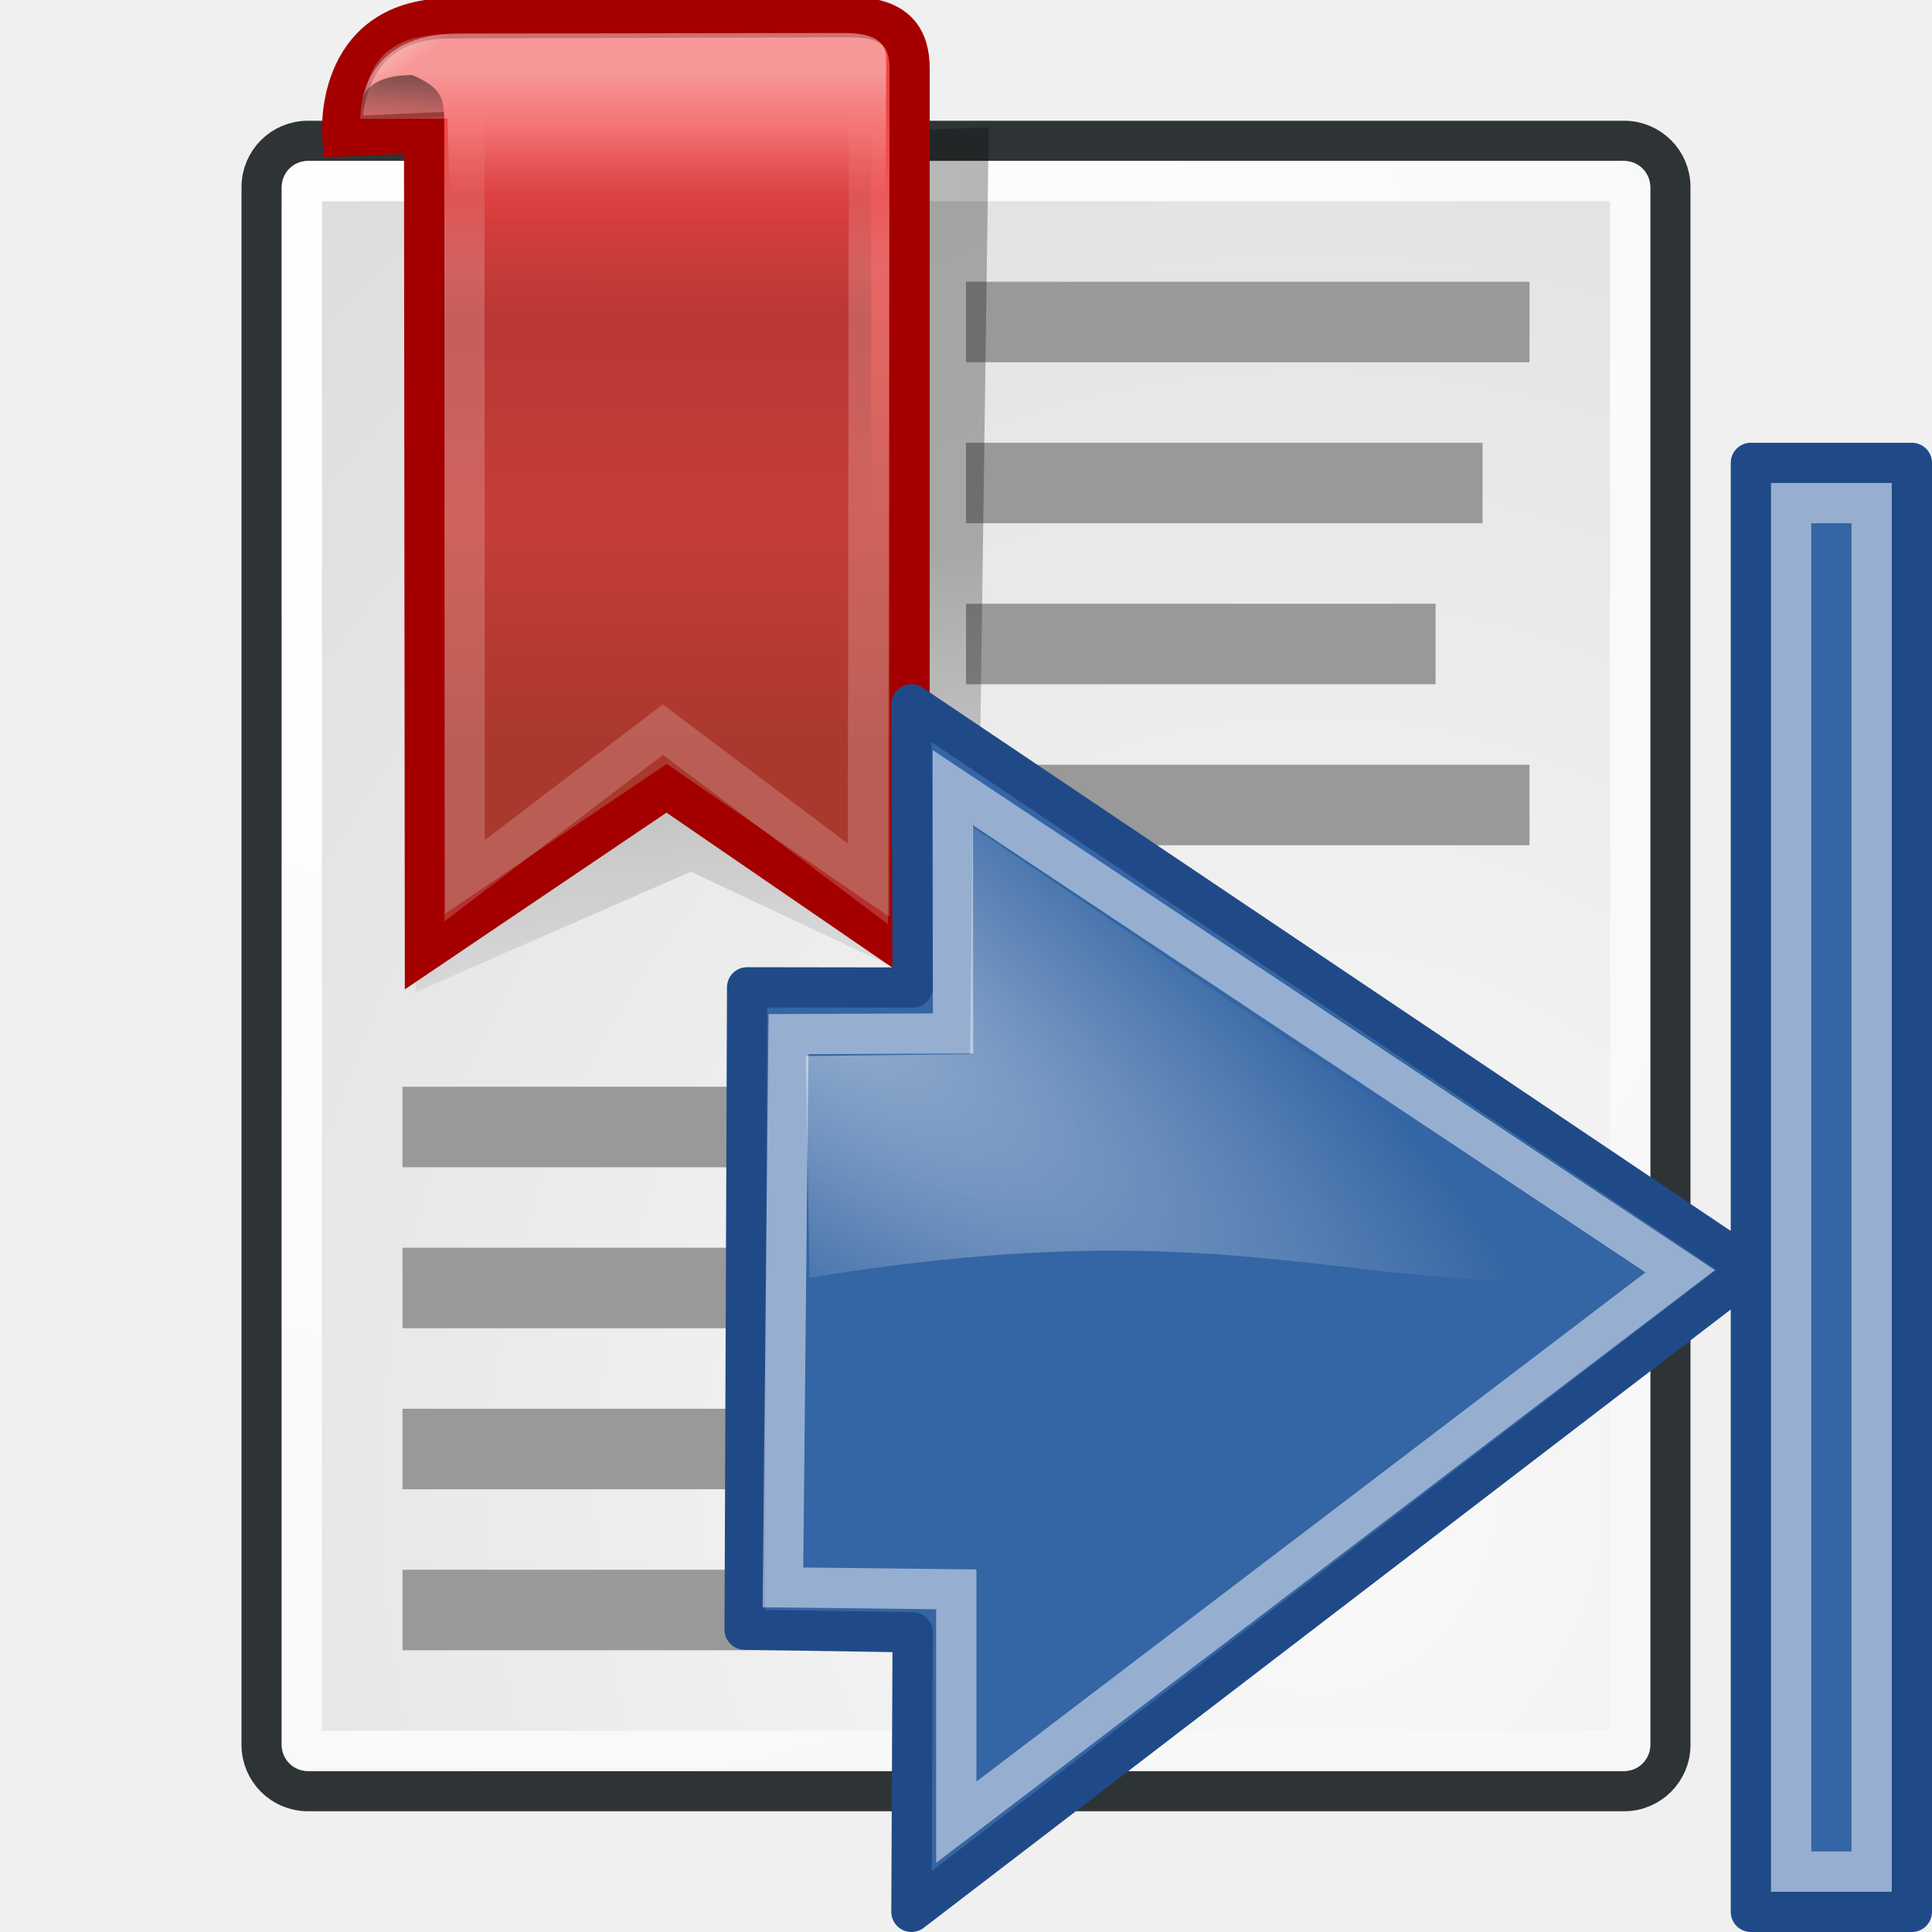
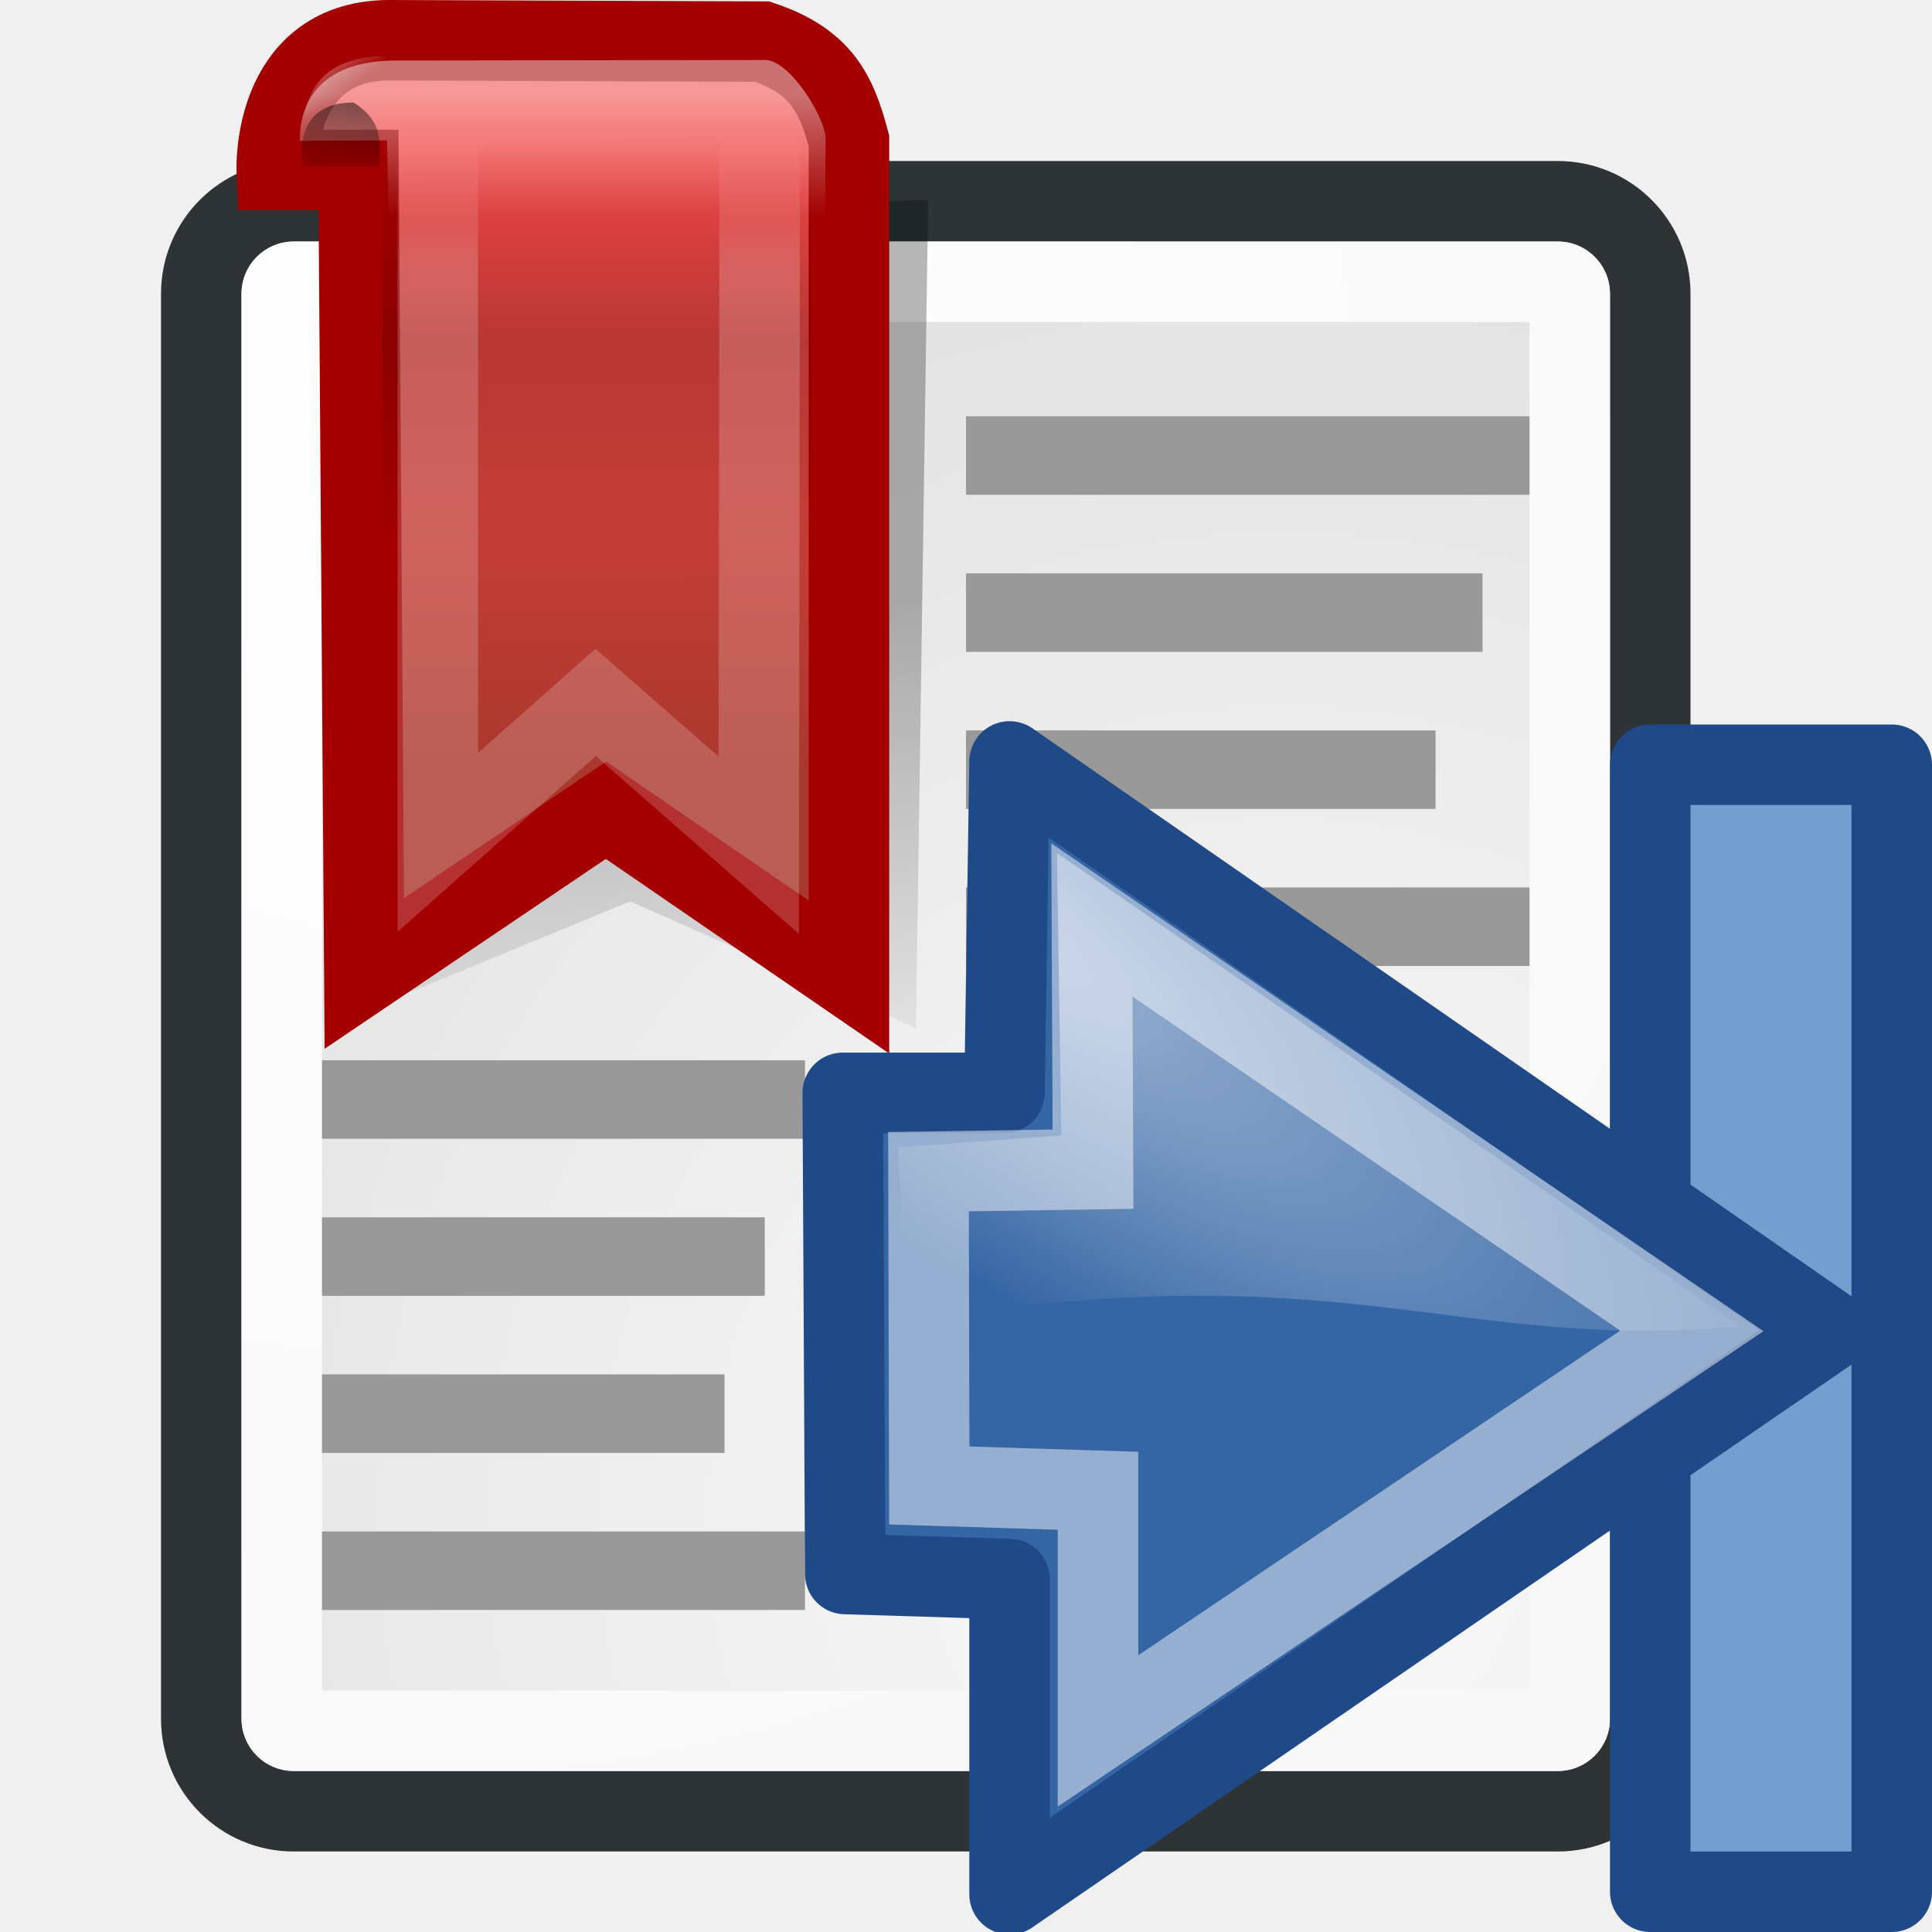
- <svg xmlns="http://www.w3.org/2000/svg" xmlns:xlink="http://www.w3.org/1999/xlink" id="svg249" height="48px" width="48px">
-   <defs id="defs3">
+ <svg xmlns="http://www.w3.org/2000/svg" xmlns:xlink="http://www.w3.org/1999/xlink" width="24" height="24" id="svg2239" version="1.0">
+   <defs id="defs2241">
+     <radialGradient xlink:href="#linearGradient15662" id="radialGradient15668" gradientUnits="userSpaceOnUse" gradientTransform="matrix(0.4726759,0,0,0.477318,1.394792,1.680192)" cx="8.144" cy="7.268" fx="8.144" fy="7.268" r="38.159" />
+     <radialGradient xlink:href="#linearGradient259" id="radialGradient15658" gradientUnits="userSpaceOnUse" gradientTransform="matrix(0.4957383,0,0,0.5088561,-0.9082854,0.7177902)" cx="33.967" cy="35.737" fx="33.967" fy="35.737" r="86.708" />
+     <linearGradient xlink:href="#linearGradient2896" id="linearGradient2512" gradientUnits="userSpaceOnUse" gradientTransform="matrix(0.3527177,0,0,0.3968935,-0.644808,0.599503)" x1="14.584" y1="1.639" x2="14.331" y2="4.529" />
+     <linearGradient id="linearGradient2906">
+       <stop style="stop-color:#ffffff;stop-opacity:1;" offset="0" id="stop2908" />
+       <stop style="stop-color:#ffffff;stop-opacity:0;" offset="1" id="stop2910" />
+     </linearGradient>
+     <linearGradient xlink:href="#linearGradient2906" id="linearGradient2510" gradientUnits="userSpaceOnUse" gradientTransform="matrix(0.5,0,0,0.4723736,-2.744519,-6.5700596e-3)" x1="13.354" y1="1.487" x2="14.076" y2="2.402" />
+     <linearGradient xlink:href="#linearGradient2590" id="linearGradient2508" gradientUnits="userSpaceOnUse" gradientTransform="matrix(0.5250247,0,0,0.4723945,-3.024494,0.4411996)" x1="19.97" y1="6.117" x2="19.97" y2="2.531" />
+     <linearGradient xlink:href="#linearGradient5897" id="linearGradient2506" gradientUnits="userSpaceOnUse" gradientTransform="matrix(0.6652988,0,0,0.8507738,-5.23183,-6.566651)" x1="19" y1="9.774" x2="19" y2="15.636" />
+     <linearGradient id="linearGradient4404">
+       <stop style="stop-color:#ffffff;stop-opacity:1;" offset="0" id="stop4406" />
+       <stop style="stop-color:#ffffff;stop-opacity:0;" offset="1" id="stop4408" />
+     </linearGradient>
+     <linearGradient xlink:href="#linearGradient4404" id="linearGradient2504" gradientUnits="userSpaceOnUse" gradientTransform="matrix(-0.6597745,0,0,0.543039,17.40555,0.13928)" x1="16.812" y1="1.875" x2="16.812" y2="4.719" />
+     <linearGradient xlink:href="#linearGradient2598" id="linearGradient2502" gradientUnits="userSpaceOnUse" gradientTransform="matrix(0.6597745,0,0,0.5179028,-4.29762,-0.249086)" x1="18.431" y1="19.119" x2="18.402" y2="4.27" />
+     <linearGradient id="linearGradient5866">
+       <stop style="stop-color:#000000;stop-opacity:1;" offset="0" id="stop5868" />
+       <stop style="stop-color:#000000;stop-opacity:0;" offset="1" id="stop5870" />
+     </linearGradient>
+     <linearGradient xlink:href="#linearGradient5866" id="linearGradient2500" gradientUnits="userSpaceOnUse" gradientTransform="matrix(0.6121275,0,0,0.4819191,-2.558735,1.098222)" x1="19.452" y1="13.174" x2="19.685" y2="27.095" />
    <linearGradient id="linearGradient8650">
      <stop id="stop8652" offset="0" style="stop-color:#ffffff;stop-opacity:1;" />
      <stop id="stop8654" offset="1" style="stop-color:#ffffff;stop-opacity:0;" />
    </linearGradient>
-     <radialGradient xlink:href="#linearGradient8650" id="radialGradient3364" gradientUnits="userSpaceOnUse" gradientTransform="matrix(1.221837,0.7622392,9.736005e-3,-0.5423256,-0.2827374,14.45024)" cx="18.444" cy="9.366" fx="18.444" fy="9.366" r="17.171" />
-     <linearGradient id="linearGradient5048">
-       <stop style="stop-color:black;stop-opacity:0;" offset="0" id="stop5050" />
-       <stop id="stop5056" offset="0.5" style="stop-color:black;stop-opacity:1;" />
-       <stop style="stop-color:black;stop-opacity:0;" offset="1" id="stop5052" />
+     <radialGradient xlink:href="#linearGradient8650" id="radialGradient3364" gradientUnits="userSpaceOnUse" gradientTransform="matrix(0.6085903,0.3809105,4.849451e-3,-0.271014,1.21407,6.984186)" cx="18.444" cy="9.366" fx="18.444" fy="9.366" r="17.171" />
+     <linearGradient id="linearGradient15662">
+       <stop id="stop15664" offset="0" style="stop-color:#ffffff;stop-opacity:1;" />
+       <stop id="stop15666" offset="1" style="stop-color:#f8f8f8;stop-opacity:1;" />
    </linearGradient>
-     <linearGradient id="linearGradient2906">
-       <stop style="stop-color:#ffffff;stop-opacity:1;" offset="0" id="stop2908" />
-       <stop style="stop-color:#ffffff;stop-opacity:0;" offset="1" id="stop2910" />
+     <linearGradient id="linearGradient259">
+       <stop id="stop260" offset="0" style="stop-color:#fafafa;stop-opacity:1;" />
+       <stop id="stop261" offset="1" style="stop-color:#bbbbbb;stop-opacity:1;" />
    </linearGradient>
    <linearGradient id="linearGradient2896">
      <stop style="stop-color:#000000;stop-opacity:1;" offset="0" id="stop2898" />
      <stop style="stop-color:#000000;stop-opacity:0;" offset="1" id="stop2900" />
-     </linearGradient>
-     <linearGradient id="linearGradient2598">
-       <stop style="stop-color:#a9382d;stop-opacity:1;" offset="0" id="stop2600" />
-       <stop style="stop-color:#f04646;stop-opacity:1;" offset="1" id="stop2602" />
    </linearGradient>
    <linearGradient id="linearGradient2590">
      <stop style="stop-color:#ffffff;stop-opacity:1;" offset="0" id="stop2592" />
      <stop style="stop-color:#ffffff;stop-opacity:0;" offset="1" id="stop2594" />
    </linearGradient>
    <linearGradient id="linearGradient5897">
      <stop style="stop-color:#000000;stop-opacity:0;" offset="0" id="stop5899" />
      <stop id="stop5905" offset="0.5" style="stop-color:#000000;stop-opacity:0.567;" />
      <stop style="stop-color:#000000;stop-opacity:0;" offset="1" id="stop5901" />
    </linearGradient>
-     <linearGradient id="linearGradient5866">
-       <stop style="stop-color:#000000;stop-opacity:1;" offset="0" id="stop5868" />
-       <stop style="stop-color:#000000;stop-opacity:0;" offset="1" id="stop5870" />
+     <linearGradient id="linearGradient2598">
+       <stop style="stop-color:#a9382d;stop-opacity:1;" offset="0" id="stop2600" />
+       <stop style="stop-color:#f04646;stop-opacity:1;" offset="1" id="stop2602" />
    </linearGradient>
-     <linearGradient id="linearGradient4404">
-       <stop style="stop-color:#ffffff;stop-opacity:1;" offset="0" id="stop4406" />
-       <stop style="stop-color:#ffffff;stop-opacity:0;" offset="1" id="stop4408" />
-     </linearGradient>
-     <linearGradient id="linearGradient4542">
-       <stop style="stop-color:#000000;stop-opacity:1;" offset="0" id="stop4544" />
-       <stop style="stop-color:#000000;stop-opacity:0;" offset="1" id="stop4546" />
-     </linearGradient>
-     <linearGradient id="linearGradient15662">
-       <stop id="stop15664" offset="0" style="stop-color:#ffffff;stop-opacity:1;" />
-       <stop id="stop15666" offset="1" style="stop-color:#f8f8f8;stop-opacity:1;" />
-     </linearGradient>
-     <linearGradient id="linearGradient269">
-       <stop id="stop270" offset="0" style="stop-color:#a3a3a3;stop-opacity:1;" />
-       <stop id="stop271" offset="1" style="stop-color:#4c4c4c;stop-opacity:1;" />
-     </linearGradient>
-     <linearGradient id="linearGradient259">
-       <stop id="stop260" offset="0" style="stop-color:#fafafa;stop-opacity:1;" />
-       <stop id="stop261" offset="1" style="stop-color:#bbbbbb;stop-opacity:1;" />
-     </linearGradient>
-     <linearGradient id="linearGradient12512">
-       <stop id="stop12513" offset="0" style="stop-color:#ffffff;stop-opacity:1;" />
-       <stop id="stop12517" offset="0.5" style="stop-color:#fff520;stop-opacity:0.891;" />
-       <stop id="stop12514" offset="1" style="stop-color:#fff300;stop-opacity:0;" />
-     </linearGradient>
-     <radialGradient xlink:href="#linearGradient259" id="radialGradient15658" gradientUnits="userSpaceOnUse" gradientTransform="matrix(0.9639356,0,0,1.043155,-0.1272217,-0.1535308)" cx="33.967" cy="35.737" fx="33.967" fy="35.737" r="86.708" />
-     <radialGradient xlink:href="#linearGradient15662" id="radialGradient15668" gradientUnits="userSpaceOnUse" gradientTransform="matrix(0.9748938,0,0,1.034189,3.158011,0.5570802)" cx="8.144" cy="7.268" fx="8.144" fy="7.268" r="38.159" />
-     <radialGradient xlink:href="#linearGradient4542" id="radialGradient4548" cx="24.307" cy="42.078" fx="24.307" fy="42.078" r="15.822" gradientTransform="matrix(1,0,0,0.284916,0,30.08928)" gradientUnits="userSpaceOnUse" />
-     <linearGradient xlink:href="#linearGradient5866" id="linearGradient2500" gradientUnits="userSpaceOnUse" gradientTransform="matrix(1.224255,0,0,1.02238,-3.612772,0.2332139)" x1="19.452" y1="13.174" x2="19.685" y2="27.095" />
-     <linearGradient xlink:href="#linearGradient2598" id="linearGradient2502" gradientUnits="userSpaceOnUse" gradientTransform="matrix(1.319549,0,0,1.035806,-7.090541,-1.043247)" x1="18.431" y1="19.119" x2="18.402" y2="4.27" />
-     <linearGradient xlink:href="#linearGradient4404" id="linearGradient2504" gradientUnits="userSpaceOnUse" gradientTransform="matrix(-1.319549,0,0,1.086078,36.3158,-0.2665151)" x1="16.812" y1="1.875" x2="16.812" y2="4.719" />
-     <linearGradient xlink:href="#linearGradient5897" id="linearGradient2506" gradientUnits="userSpaceOnUse" gradientTransform="matrix(1.330598,0,0,1.701547,-8.958962,-13.67838)" x1="19" y1="9.774" x2="19" y2="15.636" />
-     <linearGradient xlink:href="#linearGradient2590" id="linearGradient2508" gradientUnits="userSpaceOnUse" gradientTransform="matrix(1.319549,0,0,1.020929,-9.729639,0.2207349)" x1="19.97" y1="6.117" x2="19.97" y2="2.531" />
-     <linearGradient xlink:href="#linearGradient2906" id="linearGradient2510" gradientUnits="userSpaceOnUse" gradientTransform="matrix(1,0,0,0.9447472,-3.984341,-0.5582141)" x1="13.354" y1="1.487" x2="14.076" y2="2.402" />
-     <linearGradient xlink:href="#linearGradient2896" id="linearGradient2512" gradientUnits="userSpaceOnUse" gradientTransform="matrix(0.7054355,0,0,0.549971,0.1747415,0.9322249)" x1="14.584" y1="1.639" x2="14.331" y2="4.529" />
-     <radialGradient xlink:href="#linearGradient8650" id="radialGradient2328" gradientUnits="userSpaceOnUse" gradientTransform="matrix(1.217181,0.7618211,9.698902e-3,-0.5420281,-4.056617,14.46837)" cx="18.444" cy="9.366" fx="18.444" fy="9.366" r="17.171" />
  </defs>
-   <g style="display:inline" id="layer1">
-     <rect style="color:#000000;fill:url(#radialGradient15658);fill-opacity:1;fill-rule:nonzero;stroke:#2e3436;stroke-width:1;stroke-linecap:round;stroke-linejoin:round;marker:none;marker-start:none;marker-mid:none;marker-end:none;stroke-miterlimit:4;stroke-dashoffset:0;stroke-opacity:1;visibility:visible;display:block;overflow:visible" id="rect15391" width="35" height="41" x="6.5" y="3.5" ry="1.149" rx="1.149" />
-     <rect style="color:#000000;fill:none;fill-opacity:1;fill-rule:nonzero;stroke:url(#radialGradient15668);stroke-width:1;stroke-linecap:round;stroke-linejoin:round;marker:none;marker-start:none;marker-mid:none;marker-end:none;stroke-miterlimit:4;stroke-dashoffset:0;stroke-opacity:1;visibility:visible;display:block;overflow:visible" id="rect15660" width="33" height="39" x="7.5" y="4.5" ry="0.149" rx="0.149" />
-     <g id="g2250" transform="translate(-1.999995,20)">
+   <g id="layer1">
+     <rect style="color:#000000;fill:url(#radialGradient15658);fill-opacity:1;fill-rule:nonzero;stroke:#2e3436;stroke-width:1;stroke-linecap:round;stroke-linejoin:round;marker:none;marker-start:none;marker-mid:none;marker-end:none;stroke-miterlimit:4;stroke-dashoffset:0;stroke-opacity:1;visibility:visible;display:block;overflow:visible" id="rect15391" width="18" height="20" x="2.5" y="2.5" ry="1.149" rx="1.149" />
+     <rect style="color:#000000;fill:none;fill-opacity:1;fill-rule:nonzero;stroke:url(#radialGradient15668);stroke-width:1;stroke-linecap:round;stroke-linejoin:round;marker:none;marker-start:none;marker-mid:none;marker-end:none;stroke-miterlimit:4;stroke-dashoffset:0;stroke-opacity:1;visibility:visible;display:block;overflow:visible" id="rect15660" width="16" height="18" x="3.5" y="3.5" ry="0.149" rx="0.149" />
+     <g style="display:inline" id="g2250" transform="matrix(0.5,0,0,0.4878049,-1.999998,9.756098)">
      <rect y="7" x="12" height="2" width="12" id="rect4248" style="color:#000000;fill:#999999;fill-opacity:1;fill-rule:evenodd;stroke:none;stroke-width:1;stroke-linecap:butt;stroke-linejoin:miter;marker:none;marker-start:none;marker-mid:none;marker-end:none;stroke-miterlimit:4;stroke-dasharray:none;stroke-dashoffset:0;stroke-opacity:1;visibility:visible;display:inline;overflow:visible" />
      <rect style="color:#000000;fill:#999999;fill-opacity:1;fill-rule:evenodd;stroke:none;stroke-width:1;stroke-linecap:butt;stroke-linejoin:miter;marker:none;marker-start:none;marker-mid:none;marker-end:none;stroke-miterlimit:4;stroke-dasharray:none;stroke-dashoffset:0;stroke-opacity:1;visibility:visible;display:inline;overflow:visible" id="rect4250" width="11" height="2" x="12" y="11" />
      <rect y="15" x="12" height="2" width="10" id="rect4252" style="color:#000000;fill:#999999;fill-opacity:1;fill-rule:evenodd;stroke:none;stroke-width:1;stroke-linecap:butt;stroke-linejoin:miter;marker:none;marker-start:none;marker-mid:none;marker-end:none;stroke-miterlimit:4;stroke-dasharray:none;stroke-dashoffset:0;stroke-opacity:1;visibility:visible;display:inline;overflow:visible" />
      <rect style="color:#000000;fill:#999999;fill-opacity:1;fill-rule:evenodd;stroke:none;stroke-width:1;stroke-linecap:butt;stroke-linejoin:miter;marker:none;marker-start:none;marker-mid:none;marker-end:none;stroke-miterlimit:4;stroke-dasharray:none;stroke-dashoffset:0;stroke-opacity:1;visibility:visible;display:inline;overflow:visible" id="rect4254" width="12" height="2" x="12" y="19" />
    </g>
-     <g style="display:inline" id="g3825" transform="matrix(1.166666,0,0,1,10.00001,0)">
+     <g style="display:inline" id="g3825" transform="matrix(0.5833331,0,0,0.4878049,5.000006,1.756098)">
      <rect y="7" x="12" height="2" width="12" id="rect3827" style="color:#000000;fill:#999999;fill-opacity:1;fill-rule:evenodd;stroke:none;stroke-width:1;stroke-linecap:butt;stroke-linejoin:miter;marker:none;marker-start:none;marker-mid:none;marker-end:none;stroke-miterlimit:4;stroke-dasharray:none;stroke-dashoffset:0;stroke-opacity:1;visibility:visible;display:inline;overflow:visible" />
      <rect style="color:#000000;fill:#999999;fill-opacity:1;fill-rule:evenodd;stroke:none;stroke-width:1;stroke-linecap:butt;stroke-linejoin:miter;marker:none;marker-start:none;marker-mid:none;marker-end:none;stroke-miterlimit:4;stroke-dasharray:none;stroke-dashoffset:0;stroke-opacity:1;visibility:visible;display:inline;overflow:visible" id="rect3829" width="11" height="2" x="12" y="11" />
      <rect y="15" x="12" height="2" width="10" id="rect3831" style="color:#000000;fill:#999999;fill-opacity:1;fill-rule:evenodd;stroke:none;stroke-width:1;stroke-linecap:butt;stroke-linejoin:miter;marker:none;marker-start:none;marker-mid:none;marker-end:none;stroke-miterlimit:4;stroke-dasharray:none;stroke-dashoffset:0;stroke-opacity:1;visibility:visible;display:inline;overflow:visible" />
      <rect style="color:#000000;fill:#999999;fill-opacity:1;fill-rule:evenodd;stroke:none;stroke-width:1;stroke-linecap:butt;stroke-linejoin:miter;marker:none;marker-start:none;marker-mid:none;marker-end:none;stroke-miterlimit:4;stroke-dasharray:none;stroke-dashoffset:0;stroke-opacity:1;visibility:visible;display:inline;overflow:visible" id="rect3833" width="12" height="2" x="12" y="19" />
    </g>
  </g>
  <g id="layer2">
-     <path style="opacity:0.28;fill:url(#linearGradient2500);fill-opacity:1;fill-rule:evenodd;stroke:none;stroke-width:0.25pt;stroke-linecap:butt;stroke-linejoin:miter;stroke-opacity:1;display:inline" d="M 24.262,25 L 17.164,21.658 L 10.323,24.648 L 11.634,3.593 L 24.565,3.17 L 24.262,25 z " id="path5138" />
-     <path style="fill:url(#linearGradient2502);fill-opacity:1;fill-rule:evenodd;stroke:#a40000;stroke-width:1;stroke-linecap:butt;stroke-linejoin:miter;stroke-miterlimit:4;stroke-opacity:1;display:inline" d="M 8.505,3.39 C 8.505,3.39 8.256,0.505 11.124,0.455 L 21.135,0.427 C 22.293,0.427 22.598,0.972 22.598,1.704 L 22.598,23.728 L 16.561,19.585 L 10.557,23.64 L 10.537,3.303 L 8.505,3.39 z " id="path2204" />
-     <path style="opacity:0.445;fill:url(#linearGradient2504);fill-opacity:1;fill-rule:evenodd;stroke:none;stroke-width:0.25pt;stroke-linecap:butt;stroke-linejoin:miter;stroke-opacity:1;display:inline" d="M 8.958,2.955 C 8.938,2.328 9.24,0.883 11.303,0.834 L 20.955,0.82 C 21.568,0.82 22.017,0.953 22.017,1.457 L 21.988,8.388 L 11.244,8.388 L 11.119,2.945 C 11.119,2.945 8.958,2.955 8.958,2.955 z " id="path3668" />
-     <rect style="opacity:0.28;fill:url(#linearGradient2506);fill-opacity:1;fill-rule:evenodd;stroke:none;stroke-width:1;stroke-linecap:round;stroke-linejoin:round;stroke-miterlimit:4;stroke-dasharray:none;stroke-dashoffset:0;stroke-opacity:1;display:inline" id="rect5895" width="10.645" height="10.209" x="11" y="3.337" rx="0.062" ry="0.065" />
-     <path style="fill:none;fill-opacity:1;fill-rule:evenodd;stroke:url(#linearGradient2508);stroke-width:1;stroke-linecap:butt;stroke-linejoin:miter;stroke-miterlimit:4;stroke-opacity:0.191;display:inline" d="M 20.492,1.784 L 21.591,2.505 L 21.563,21.96 L 16.469,18.127 L 11.543,21.882 L 11.538,2.215 L 20.492,1.784 z " id="path5969" />
-     <path style="opacity:0.483;color:#000000;fill:url(#linearGradient2510);fill-opacity:1;fill-rule:nonzero;stroke:none;stroke-width:1.105;stroke-linecap:butt;stroke-linejoin:miter;marker:none;marker-start:none;marker-mid:none;marker-end:none;stroke-miterlimit:4;stroke-dasharray:none;stroke-dashoffset:0;stroke-opacity:1;visibility:visible;display:inline;overflow:visible" d="M 11.174,3.163 L 11.13,0.846 C 9,0.846 9.009,2.389 9.009,3.163 L 11.174,3.163 z " id="path2894" />
-     <path id="path2904" d="M 11.024,2.907 C 11.024,2.476 10.993,2.189 10.245,1.865 C 8.623,1.871 8.997,2.97 8.997,2.97 L 11.024,2.907 z " style="opacity:0.5;color:#000000;fill:url(#linearGradient2512);fill-opacity:1;fill-rule:nonzero;stroke:none;stroke-width:1.105;stroke-linecap:butt;stroke-linejoin:miter;marker:none;marker-start:none;marker-mid:none;marker-end:none;stroke-miterlimit:4;stroke-dasharray:none;stroke-dashoffset:0;stroke-opacity:1;visibility:visible;display:inline;overflow:visible" />
+     <path style="opacity:0.28;fill:url(#linearGradient2500);fill-opacity:1;fill-rule:evenodd;stroke:none;stroke-width:0.25pt;stroke-linecap:butt;stroke-linejoin:miter;stroke-opacity:1;display:inline" d="M 11.378,12.773 L 7.829,11.197 L 4.409,12.607 L 5.064,2.682 L 11.53,2.482 L 11.378,12.773 z " id="path5138" />
+     <path style="fill:url(#linearGradient2502);fill-opacity:1;fill-rule:evenodd;stroke:#a40000;stroke-width:1;stroke-linecap:butt;stroke-linejoin:miter;stroke-miterlimit:4;stroke-opacity:1;display:inline" d="M 3.438,2.111 C 3.438,2.111 3.375,0.525 4.809,0.5 L 9.471,0.517 C 10.207,0.767 10.39,1.165 10.546,1.75 L 10.546,12.137 L 7.528,10.065 L 4.526,12.092 L 4.454,2.111 L 3.438,2.111 z " id="path2204" />
+     <path style="opacity:0.445;fill:url(#linearGradient2504);fill-opacity:1;fill-rule:evenodd;stroke:none;stroke-width:0.25pt;stroke-linecap:butt;stroke-linejoin:miter;stroke-opacity:1;display:inline" d="M 3.726,1.75 C 3.717,1.436 3.836,0.777 4.868,0.752 L 9.506,0.745 C 9.813,0.745 10.256,1.468 10.256,1.72 L 10.242,4.467 L 4.87,4.467 L 4.807,1.745 C 4.807,1.745 3.726,1.75 3.726,1.75 z " id="path3668" />
+     <rect style="opacity:0.28;fill:url(#linearGradient2506);fill-opacity:1;fill-rule:evenodd;stroke:none;stroke-width:1;stroke-linecap:round;stroke-linejoin:round;stroke-miterlimit:4;stroke-dasharray:none;stroke-dashoffset:0;stroke-opacity:1;display:inline" id="rect5895" width="5.322" height="5.105" x="4.748" y="1.941" rx="0.062" ry="0.065" />
+     <path style="fill:none;fill-opacity:1;fill-rule:evenodd;stroke:url(#linearGradient2508);stroke-width:1;stroke-linecap:butt;stroke-linejoin:miter;stroke-miterlimit:4;stroke-opacity:0.191;display:inline" d="M 9,1.165 L 9.438,1.498 L 9.426,10.5 L 7.399,8.726 L 5.439,10.464 L 5.438,1.364 L 9,1.165 z " id="path5969" />
+     <path style="opacity:0.483;color:#000000;fill:url(#linearGradient2510);fill-opacity:1;fill-rule:nonzero;stroke:none;stroke-width:1.105;stroke-linecap:butt;stroke-linejoin:miter;marker:none;marker-start:none;marker-mid:none;marker-end:none;stroke-miterlimit:4;stroke-dasharray:none;stroke-dashoffset:0;stroke-opacity:1;visibility:visible;display:inline;overflow:visible" d="M 4.835,1.854 L 4.813,0.696 C 3.747,0.696 3.752,1.467 3.752,1.854 L 4.835,1.854 z " id="path2894" />
+     <path id="path2904" d="M 4.718,2.07 C 4.718,1.759 4.764,1.507 4.39,1.273 C 3.58,1.277 3.766,2.07 3.766,2.07 L 4.718,2.07 z " style="opacity:0.5;color:#000000;fill:url(#linearGradient2512);fill-opacity:1;fill-rule:nonzero;stroke:none;stroke-width:1.105;stroke-linecap:butt;stroke-linejoin:miter;marker:none;marker-start:none;marker-mid:none;marker-end:none;stroke-miterlimit:4;stroke-dasharray:none;stroke-dashoffset:0;stroke-opacity:1;visibility:visible;display:inline;overflow:visible" />
+   </g>
+   <g id="layer5">
+     <path style="opacity:1;color:#000000;fill:#729fcf;fill-opacity:1;fill-rule:evenodd;stroke:#204a87;stroke-width:1;stroke-linecap:round;stroke-linejoin:round;marker:none;marker-start:none;marker-mid:none;marker-end:none;stroke-miterlimit:10;stroke-dasharray:none;stroke-dashoffset:0;stroke-opacity:1;visibility:visible;display:inline;overflow:visible" d="M 20.5,9.5 L 23.5,9.5 L 23.5,23.5 L 20.5,23.5 L 20.5,9.5 z " id="path7537" />
  </g>
  <g id="layer3">
-     <path style="opacity:1;color:#000000;fill:#3465a4;fill-opacity:1;fill-rule:evenodd;stroke:#204a87;stroke-width:1;stroke-linecap:round;stroke-linejoin:round;marker:none;marker-start:none;marker-mid:none;marker-end:none;stroke-miterlimit:10;stroke-dasharray:none;stroke-dashoffset:0;stroke-opacity:1;visibility:visible;display:inline;overflow:visible" d="M 22.644,17.5 L 22.675,24.536 L 18.562,24.53 L 18.5,40.489 L 22.675,40.554 L 22.644,47.5 L 43.5,31.521 L 22.644,17.5 z " id="path18242" />
-     <path style="opacity:0.481;color:#000000;fill:#3465a4;fill-opacity:1;fill-rule:evenodd;stroke:#ffffff;stroke-width:1;stroke-linecap:butt;stroke-linejoin:miter;marker:none;marker-start:none;marker-mid:none;marker-end:none;stroke-miterlimit:10;stroke-dasharray:none;stroke-dashoffset:0;stroke-opacity:1;visibility:visible;display:inline;overflow:visible" d="M 19.59,25.693 L 19.452,39.438 L 23.759,39.487 L 23.759,45.272 L 41.744,31.584 L 23.674,19.57 L 23.678,25.676 L 19.59,25.693 z " id="path8658" />
-     <path id="path8645" d="M 24.157,20.54 L 24.103,26.189 L 20.021,26.237 L 20.113,31.745 C 31.062,29.964 33.573,32.36 40.688,31.706 L 24.157,20.54 z " style="opacity:0.508;color:#000000;fill:url(#radialGradient2328);fill-opacity:1;fill-rule:evenodd;stroke:none;stroke-width:1;stroke-linecap:round;stroke-linejoin:round;marker:none;marker-start:none;marker-mid:none;marker-end:none;stroke-miterlimit:10;stroke-dasharray:none;stroke-dashoffset:0;stroke-opacity:1;visibility:visible;display:inline;overflow:visible" />
-   </g>
-   <g id="layer5">
-     <path style="opacity:1;color:#000000;fill:#3465a4;fill-opacity:1;fill-rule:evenodd;stroke:#204a87;stroke-width:1;stroke-linecap:round;stroke-linejoin:round;marker:none;marker-start:none;marker-mid:none;marker-end:none;stroke-miterlimit:10;stroke-dasharray:none;stroke-dashoffset:0;stroke-opacity:1;visibility:visible;display:inline;overflow:visible" d="M 43.5,11.5 L 47.5,11.5 L 47.5,47.5 L 43.5,47.5 L 43.5,11.5 z " id="path7537" />
-     <rect style="opacity:0.481;fill:none;fill-opacity:1;fill-rule:evenodd;stroke:#ffffff;stroke-width:1;stroke-linecap:butt;stroke-linejoin:miter;stroke-miterlimit:4;stroke-dasharray:none;stroke-dashoffset:0;stroke-opacity:1" id="rect2163" width="34" height="2" x="12.5" y="44.5" transform="matrix(0,1,1,0,0,0)" />
+     <path style="opacity:1;color:#000000;fill:#3465a4;fill-opacity:1;fill-rule:evenodd;stroke:#204a87;stroke-width:1;stroke-linecap:round;stroke-linejoin:round;marker:none;marker-start:none;marker-mid:none;marker-end:none;stroke-miterlimit:10;stroke-dasharray:none;stroke-dashoffset:0;stroke-opacity:1;visibility:visible;display:inline;overflow:visible" d="M 12.541,9.459 L 12.478,13.576 L 10.469,13.576 L 10.5,19.553 L 12.541,19.616 L 12.541,23.531 L 22.735,16.527 L 12.541,9.459 z " id="path18242" />
+     <path style="opacity:0.481;color:#000000;fill:#3465a4;fill-opacity:1;fill-rule:evenodd;stroke:#ffffff;stroke-width:1;stroke-linecap:butt;stroke-linejoin:miter;marker:none;marker-start:none;marker-mid:none;marker-end:none;stroke-miterlimit:10;stroke-dasharray:none;stroke-dashoffset:0;stroke-opacity:1;visibility:visible;display:inline;overflow:visible" d="M 11.534,14.555 L 11.544,18.453 L 13.64,18.519 L 13.64,21.502 L 21.017,16.533 L 13.564,11.428 L 13.578,14.524 L 11.534,14.555 z " id="path8658" />
+     <path id="path8645" d="M 13.13,10.595 L 13.184,14.105 L 11.154,14.253 L 11.262,16.418 C 16.737,15.528 18.058,16.803 21.616,16.476 L 13.13,10.595 z " style="opacity:0.508;color:#000000;fill:url(#radialGradient3364);fill-opacity:1;fill-rule:evenodd;stroke:none;stroke-width:1;stroke-linecap:round;stroke-linejoin:round;marker:none;marker-start:none;marker-mid:none;marker-end:none;stroke-miterlimit:10;stroke-dasharray:none;stroke-dashoffset:0;stroke-opacity:1;visibility:visible;display:inline;overflow:visible" />
  </g>
</svg>
